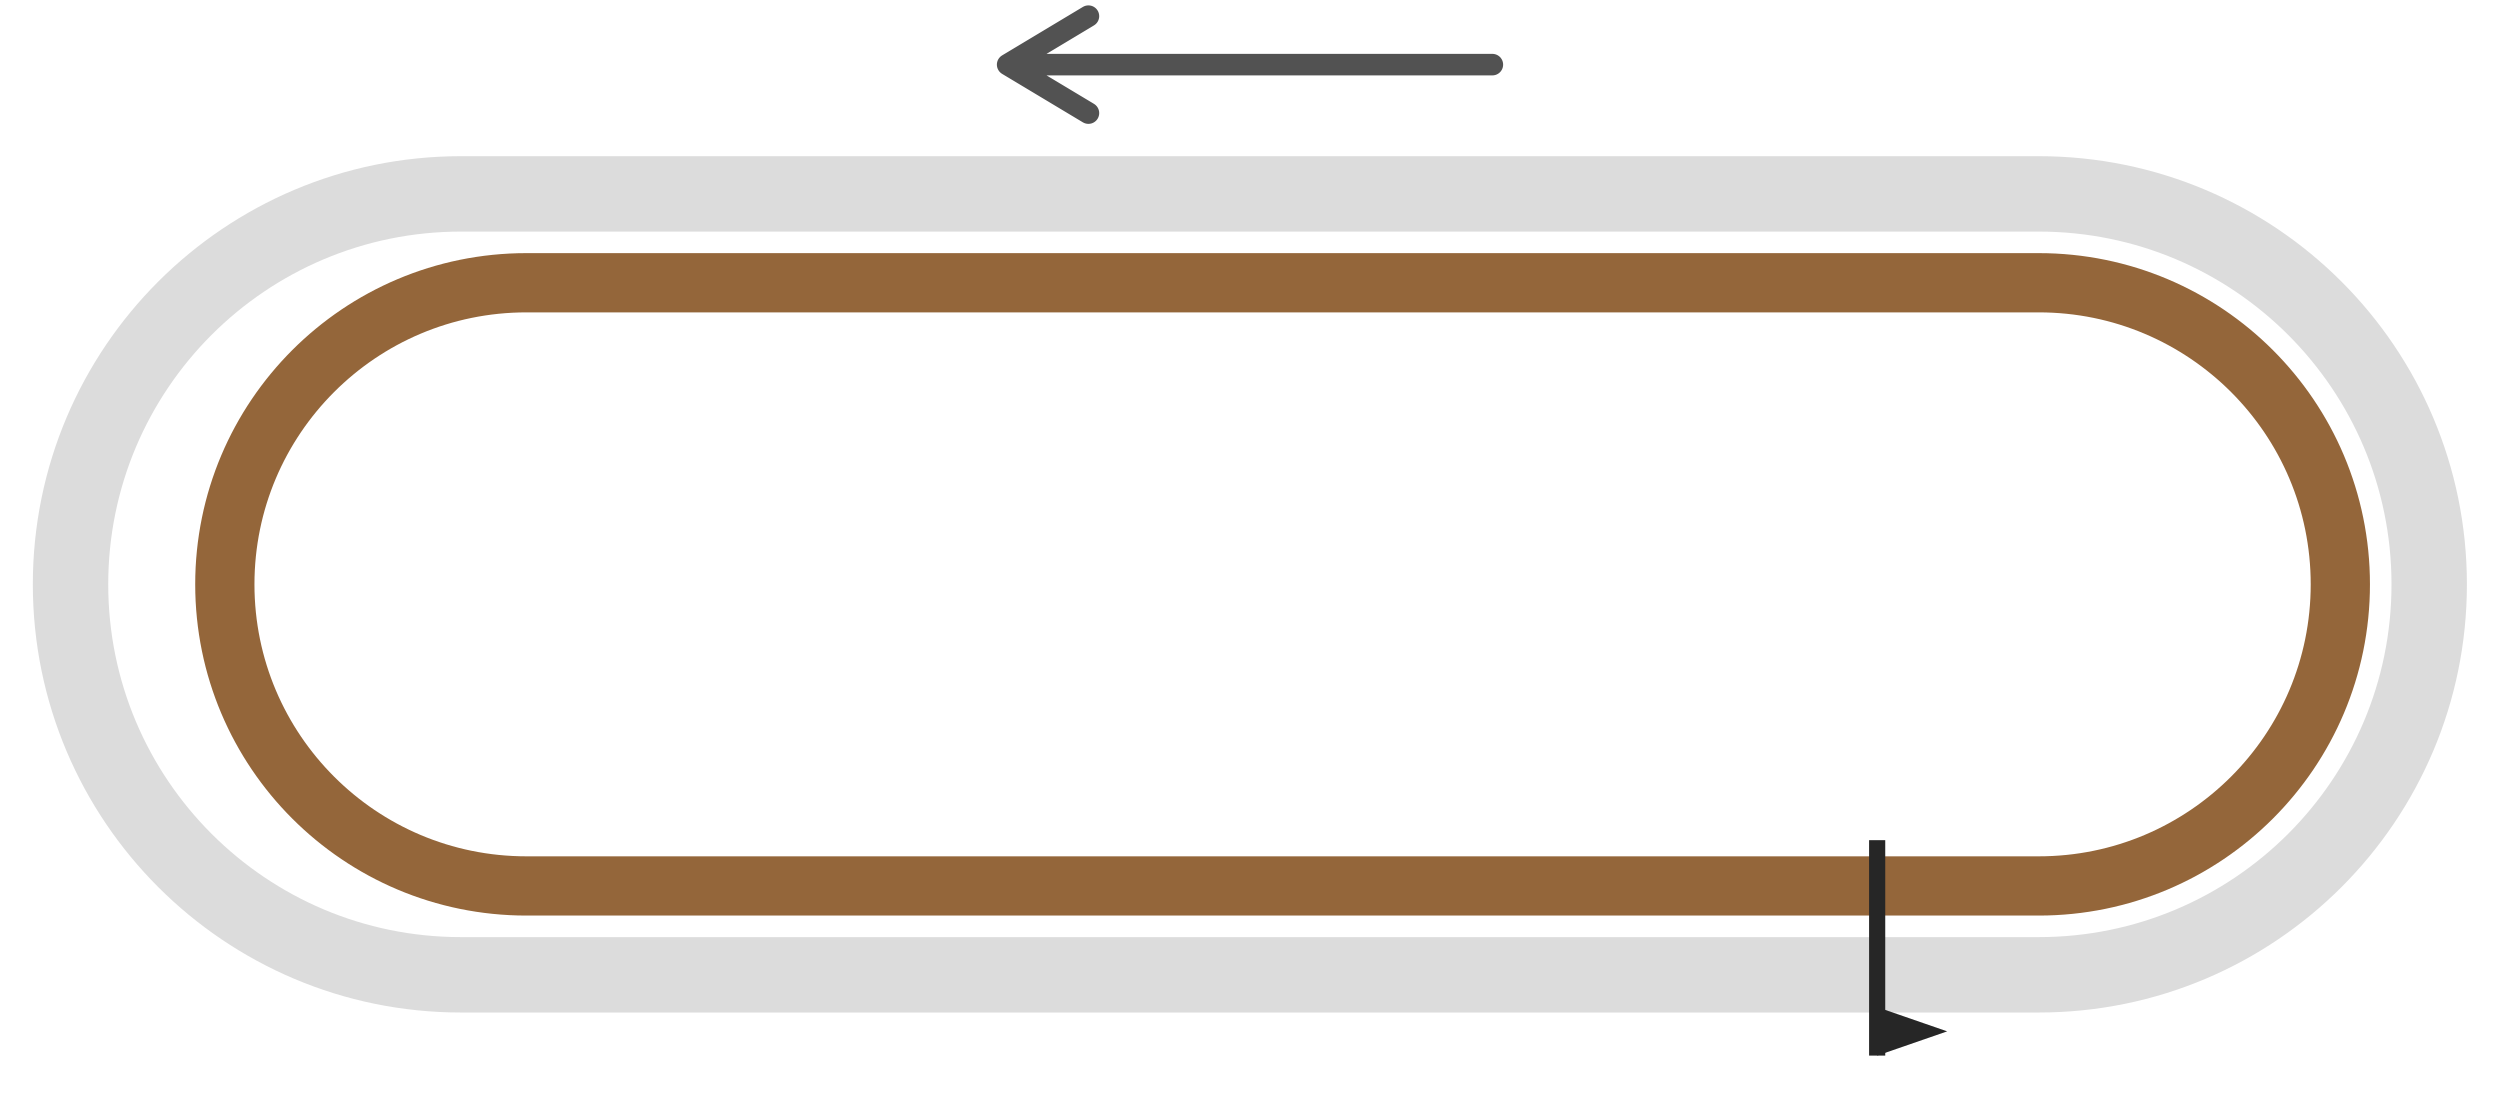
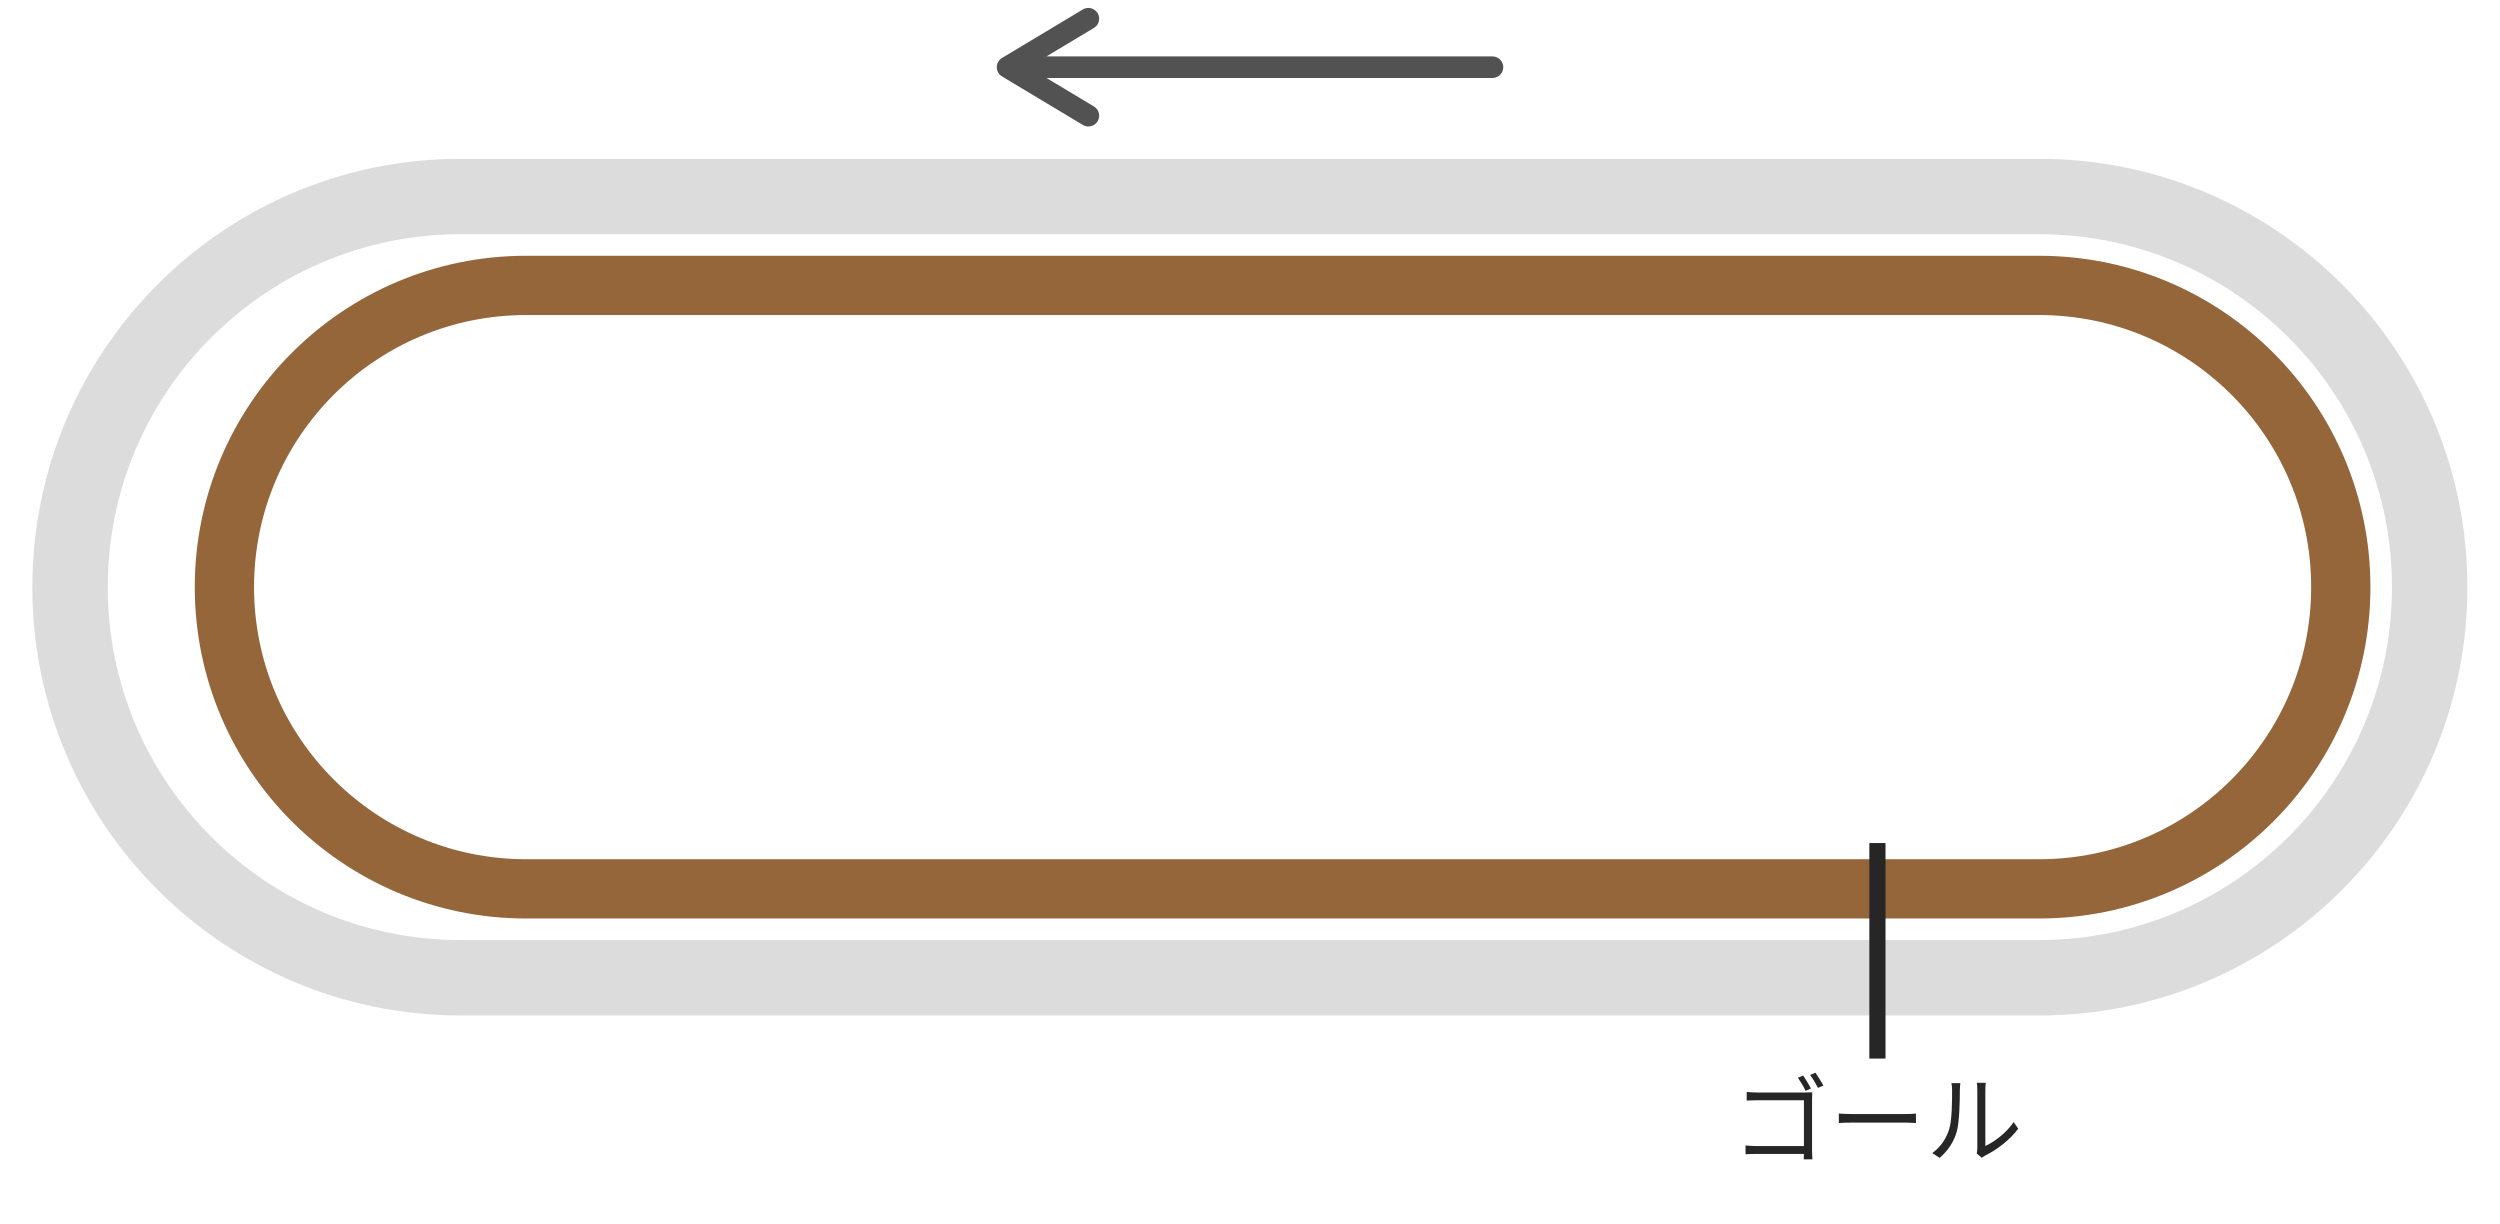
- <svg xmlns="http://www.w3.org/2000/svg" width="278" height="124" viewBox="-696.9 -217 928 414.1">
+ <svg xmlns="http://www.w3.org/2000/svg" width="278" height="136" viewBox="-696.9 -217 928 452.1">
  <g>
    <path d="M-525.9 145L60 145A145 145 0 0 0 60 -145L-525.9 -145A145 145 0 0 0 -525.9 145Z" fill="none" stroke="#dcdcdc" stroke-width="28" />
    <path d="M-501.6 112L60 112A112 112 0 0 0 60 -112L-501.6 -112A112 112 0 0 0 -501.6 112Z" fill="none" stroke="#94663a" stroke-width="22" />
    <path d="M-142.9 -193H-322.9M-292.9 -211L-322.9 -193L-292.9 -175" fill="none" stroke="#525252" stroke-width="8" stroke-linecap="round" stroke-linejoin="round" />
    <path d="M0 95V175" stroke="#262626" stroke-width="6" />
-     <path d="M0 175l26 -9l-26 -9Z" fill="#262626" />
  </g>
+   <text x="0" y="211" font-size="36" text-anchor="middle" fill="#262626" font-family="sans-serif">ゴール</text>
</svg>
